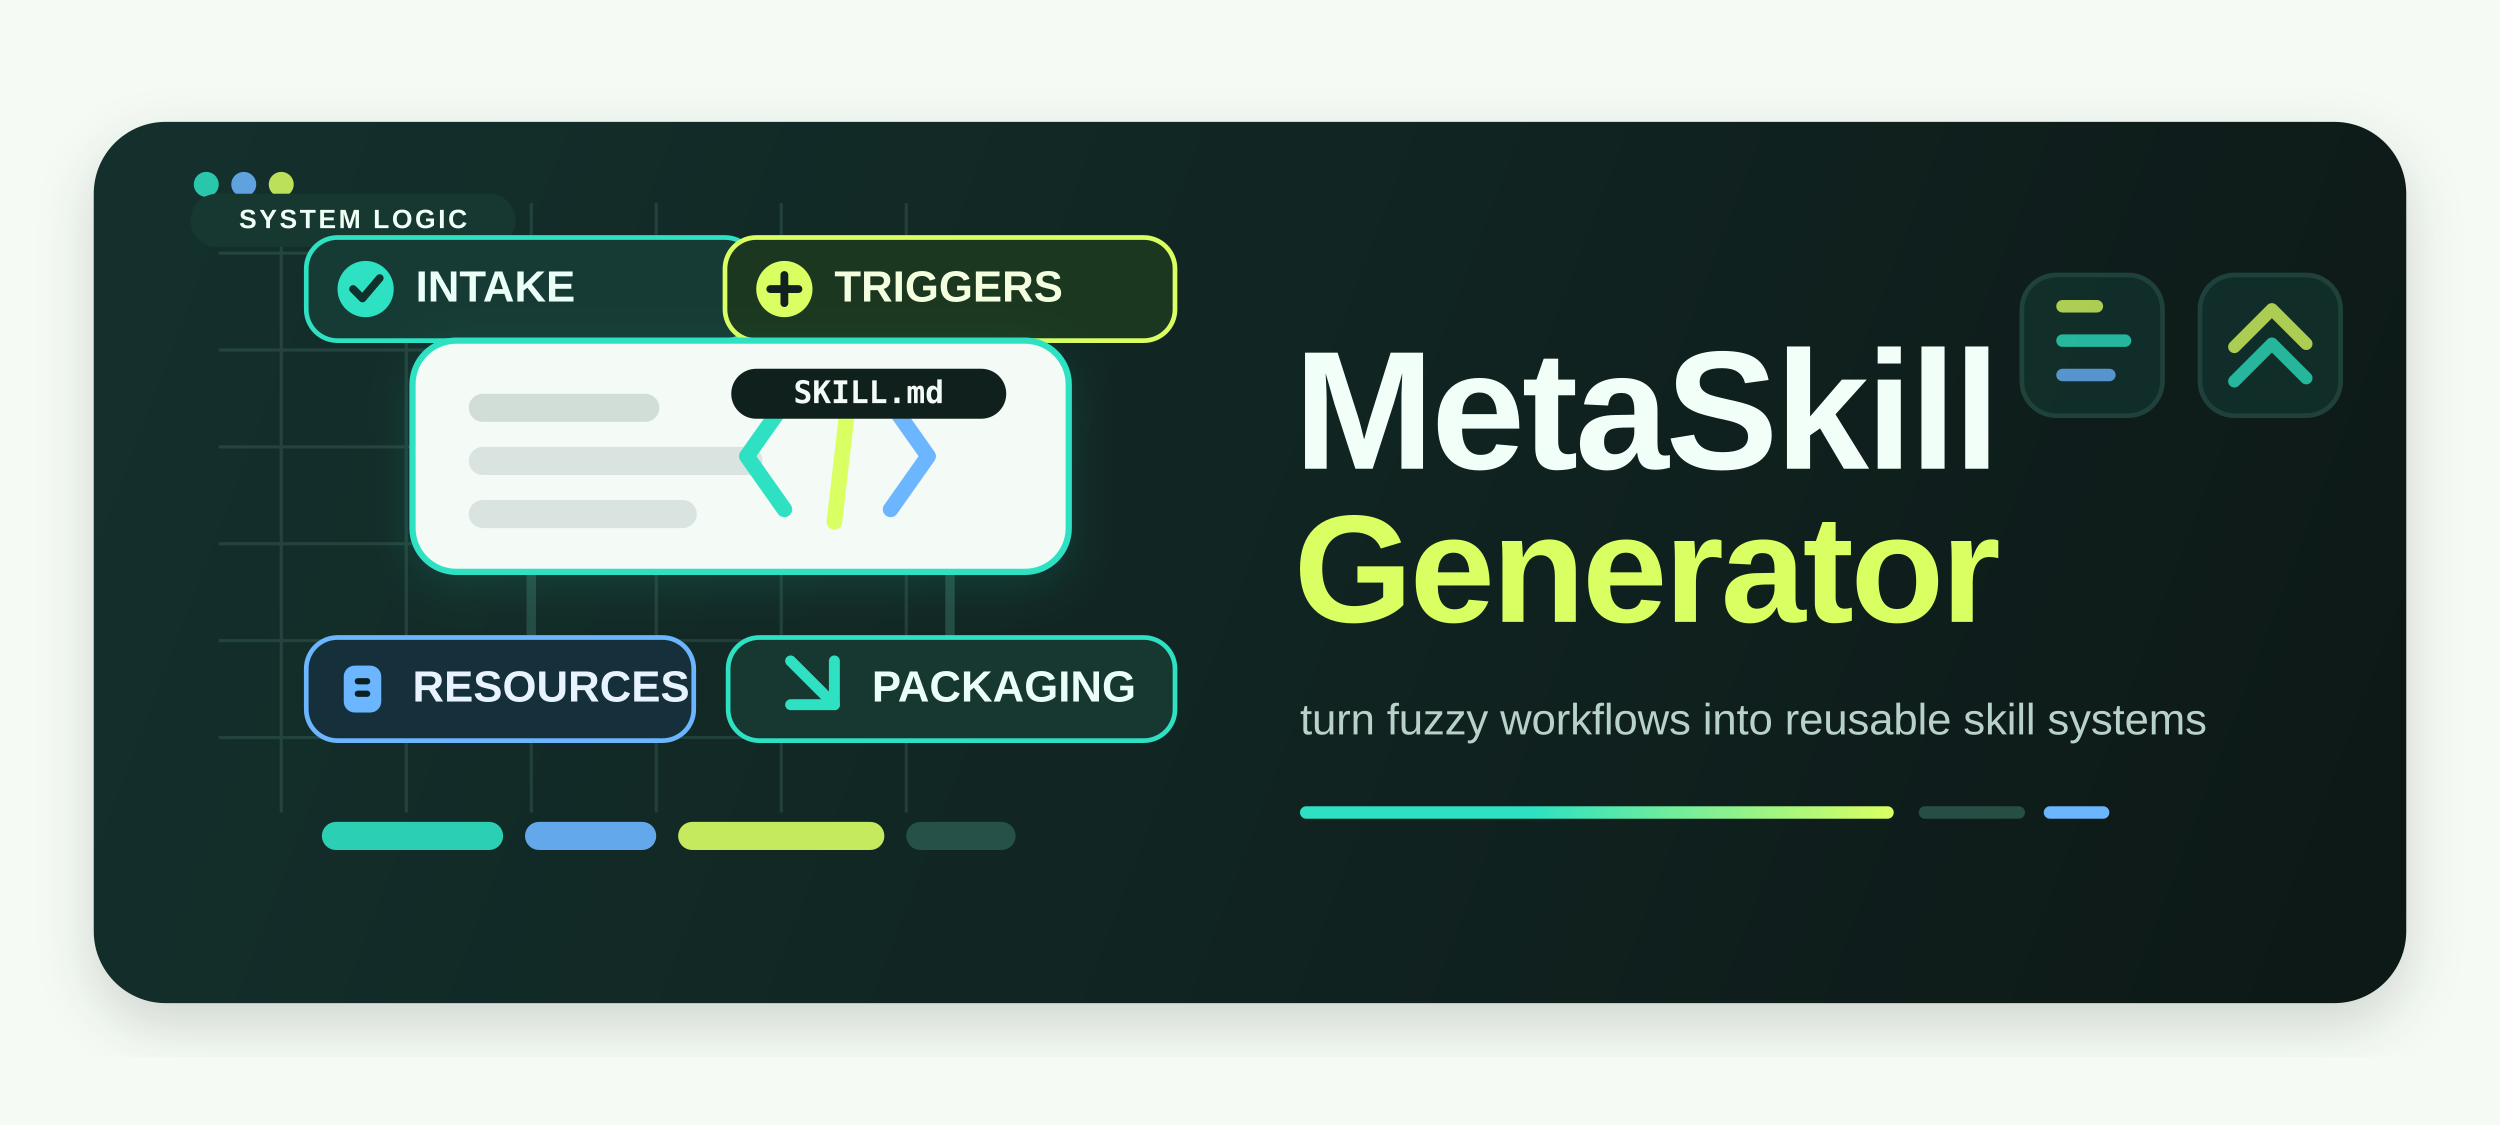
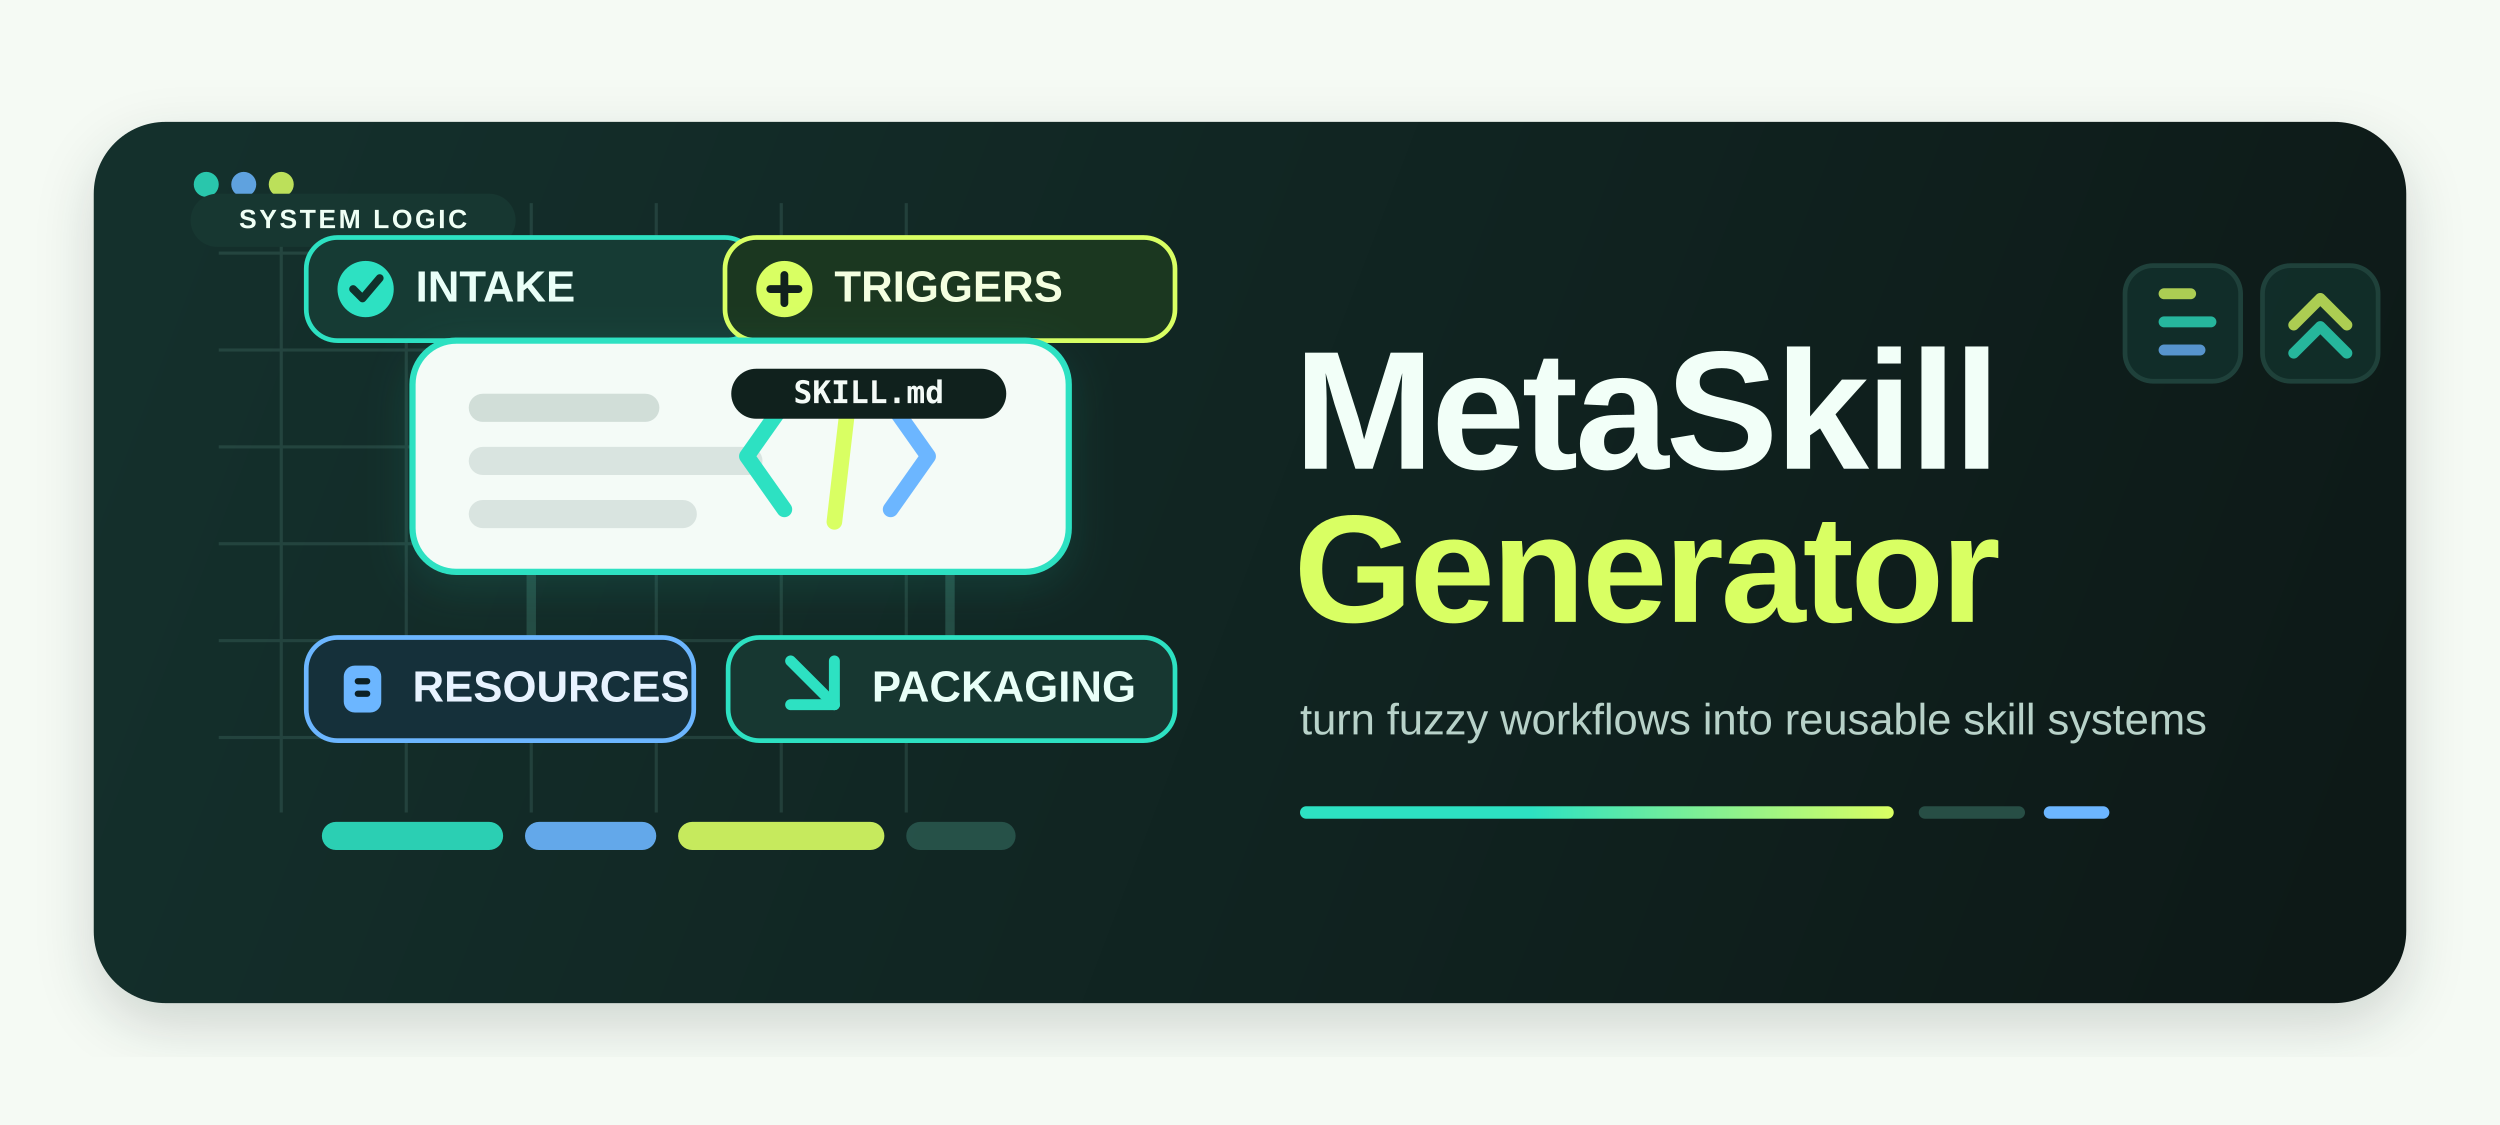
<svg xmlns="http://www.w3.org/2000/svg" width="1600" height="720" viewBox="0 0 1600 720" fill="none" role="img" aria-labelledby="title desc">
  <defs>
    <linearGradient id="panelGlow" x1="120" y1="100" x2="1480" y2="620" gradientUnits="userSpaceOnUse">
      <stop offset="0" stop-color="#14302C" />
      <stop offset="1" stop-color="#0D1917" />
    </linearGradient>
    <linearGradient id="barGlow" x1="980" y1="0" x2="1210" y2="0" gradientUnits="userSpaceOnUse">
      <stop stop-color="#2DE1C2" />
      <stop offset="1" stop-color="#D9FF63" />
    </linearGradient>
    <filter id="panelShadow" x="24" y="44" width="1552" height="632" filterUnits="userSpaceOnUse" color-interpolation-filters="sRGB">
      <feFlood flood-opacity="0" result="BackgroundImageFix" />
      <feColorMatrix in="SourceAlpha" type="matrix" values="0 0 0 0 0 0 0 0 0 0 0 0 0 0 0 0 0 0 127 0" result="hardAlpha" />
      <feOffset dy="14" />
      <feGaussianBlur stdDeviation="18" />
      <feColorMatrix type="matrix" values="0 0 0 0 0.04 0 0 0 0 0.11 0 0 0 0 0.1 0 0 0 0.16 0" />
      <feBlend mode="normal" in2="BackgroundImageFix" result="effect1_dropShadow_0_1" />
      <feBlend mode="normal" in="SourceGraphic" in2="effect1_dropShadow_0_1" result="shape" />
    </filter>
    <filter id="softGlow" x="144" y="106" width="624" height="426" filterUnits="userSpaceOnUse" color-interpolation-filters="sRGB">
      <feFlood flood-opacity="0" result="BackgroundImageFix" />
      <feColorMatrix in="SourceAlpha" type="matrix" values="0 0 0 0 0 0 0 0 0 0 0 0 0 0 0 0 0 0 127 0" result="hardAlpha" />
      <feOffset dy="8" />
      <feGaussianBlur stdDeviation="14" />
      <feColorMatrix type="matrix" values="0 0 0 0 0.16 0 0 0 0 0.88 0 0 0 0 0.76 0 0 0 0.12 0" />
      <feBlend mode="normal" in2="BackgroundImageFix" result="effect1_dropShadow_0_1" />
      <feBlend mode="normal" in="SourceGraphic" in2="effect1_dropShadow_0_1" result="shape" />
    </filter>
  </defs>
  <rect width="1600" height="720" fill="#F5FAF4" />
  <g filter="url(#panelShadow)">
    <rect x="60" y="78" width="1480" height="564" rx="46" fill="url(#panelGlow)" />
  </g>
  <g opacity="0.16" stroke="#7AB8AA">
    <path d="M140 162H660" stroke-width="2" />
    <path d="M140 224H660" stroke-width="2" />
    <path d="M140 286H660" stroke-width="2" />
    <path d="M140 348H660" stroke-width="2" />
    <path d="M140 410H660" stroke-width="2" />
    <path d="M140 472H660" stroke-width="2" />
    <path d="M180 130V520" stroke-width="2" />
    <path d="M260 130V520" stroke-width="2" />
    <path d="M340 130V520" stroke-width="2" />
    <path d="M420 130V520" stroke-width="2" />
    <path d="M500 130V520" stroke-width="2" />
    <path d="M580 130V520" stroke-width="2" />
  </g>
  <g opacity="0.85">
    <circle cx="132" cy="118" r="8" fill="#2DE1C2" />
    <circle cx="156" cy="118" r="8" fill="#6CB6FF" />
    <circle cx="180" cy="118" r="8" fill="#D9FF63" />
  </g>
  <g>
    <rect x="122" y="124" width="208" height="34" rx="17" fill="#173731" />
    <text x="226" y="146" text-anchor="middle" fill="#EFFFF5" font-size="17" font-weight="700" font-family="Avenir Next, Trebuchet MS, Arial, sans-serif" letter-spacing="1.6">SYSTEM LOGIC</text>
  </g>
  <g stroke-linecap="round" stroke-linejoin="round">
    <path d="M298 250H382" stroke="#244C44" stroke-width="6" />
    <path d="M566 250H650" stroke="#244C44" stroke-width="6" />
    <path d="M340 218V176" stroke="#244C44" stroke-width="6" />
    <path d="M608 218V176" stroke="#244C44" stroke-width="6" />
    <path d="M340 366V408" stroke="#244C44" stroke-width="6" />
    <path d="M608 366V408" stroke="#244C44" stroke-width="6" />
  </g>
  <g>
    <rect x="196" y="152" width="288" height="66" rx="20" fill="#163B34" stroke="#2DE1C2" stroke-width="3" />
    <circle cx="234" cy="185" r="18" fill="#2DE1C2" />
    <path d="M226 185L232 191L243 178" stroke="#10312B" stroke-width="5" stroke-linecap="round" stroke-linejoin="round" />
    <text x="266" y="193" fill="#E9FFF8" font-size="28" font-weight="700" font-family="Avenir Next, Trebuchet MS, Arial, sans-serif">INTAKE</text>
  </g>
  <g>
    <rect x="464" y="152" width="288" height="66" rx="20" fill="#1B3720" stroke="#D9FF63" stroke-width="3" />
    <circle cx="502" cy="185" r="18" fill="#D9FF63" />
    <path d="M493 185H511" stroke="#11211D" stroke-width="5" stroke-linecap="round" />
    <path d="M502 176V194" stroke="#11211D" stroke-width="5" stroke-linecap="round" />
    <text x="534" y="193" fill="#F4FFE0" font-size="28" font-weight="700" font-family="Avenir Next, Trebuchet MS, Arial, sans-serif">TRIGGERS</text>
  </g>
  <g filter="url(#softGlow)">
    <rect x="264" y="218" width="420" height="148" rx="28" fill="#F4FBF7" stroke="#2DE1C2" stroke-width="4" />
    <rect x="300" y="252" width="122" height="18" rx="9" fill="#183F38" fill-opacity="0.16" />
    <rect x="300" y="286" width="188" height="18" rx="9" fill="#183F38" fill-opacity="0.12" />
    <rect x="300" y="320" width="146" height="18" rx="9" fill="#183F38" fill-opacity="0.12" />
    <path d="M502 258L478 292L502 326" stroke="#2DE1C2" stroke-width="10" stroke-linecap="round" stroke-linejoin="round" />
    <path d="M570 258L594 292L570 326" stroke="#6CB6FF" stroke-width="10" stroke-linecap="round" stroke-linejoin="round" />
    <path d="M534 334L544 248" stroke="#D9FF63" stroke-width="10" stroke-linecap="round" />
    <rect x="468" y="236" width="176" height="32" rx="16" fill="#10211D" />
    <text x="556" y="258" text-anchor="middle" fill="#F4FBF7" font-size="20" font-weight="700" font-family="Menlo, Consolas, monospace">SKILL.md</text>
  </g>
  <g>
    <rect x="196" y="408" width="248" height="66" rx="20" fill="#15303A" stroke="#6CB6FF" stroke-width="3" />
    <rect x="220" y="426" width="24" height="30" rx="7" fill="#6CB6FF" />
    <rect x="227" y="434" width="10" height="4" rx="2" fill="#0C2024" />
    <rect x="227" y="442" width="10" height="4" rx="2" fill="#0C2024" />
    <text x="264" y="449" fill="#E8F3FF" font-size="28" font-weight="700" font-family="Avenir Next, Trebuchet MS, Arial, sans-serif">RESOURCES</text>
  </g>
  <g>
    <rect x="466" y="408" width="286" height="66" rx="20" fill="#173731" stroke="#2DE1C2" stroke-width="3" />
    <path d="M506 451H534V423" stroke="#2DE1C2" stroke-width="7" stroke-linecap="round" stroke-linejoin="round" />
    <path d="M506 423L534 451" stroke="#2DE1C2" stroke-width="7" stroke-linecap="round" />
    <text x="558" y="449" fill="#E9FFF8" font-size="28" font-weight="700" font-family="Avenir Next, Trebuchet MS, Arial, sans-serif">PACKAGING</text>
  </g>
  <g opacity="0.9">
    <rect x="206" y="526" width="116" height="18" rx="9" fill="#2DE1C2" />
    <rect x="336" y="526" width="84" height="18" rx="9" fill="#6CB6FF" />
    <rect x="434" y="526" width="132" height="18" rx="9" fill="#D9FF63" />
    <rect x="580" y="526" width="70" height="18" rx="9" fill="#28554C" />
  </g>
  <g>
    <text x="828" y="300" fill="#F2FFF8" font-size="108" font-weight="800" font-family="Avenir Next, Trebuchet MS, Arial, sans-serif" letter-spacing="-2">MetaSkill</text>
    <text x="828" y="398" fill="#D9FF63" font-size="98" font-weight="800" font-family="Avenir Next, Trebuchet MS, Arial, sans-serif" letter-spacing="-2">Generator</text>
    <text x="832" y="470" fill="#B8D2C9" font-size="28" font-weight="500" font-family="Avenir Next, Trebuchet MS, Arial, sans-serif" letter-spacing="-0.1">turn fuzzy workflows into reusable skill systems</text>
    <rect x="832" y="516" width="380" height="8" rx="4" fill="url(#barGlow)" />
    <rect x="1228" y="516" width="68" height="8" rx="4" fill="#274E45" />
    <rect x="1308" y="516" width="42" height="8" rx="4" fill="#6CB6FF" />
  </g>
  <g opacity="0.78">
-     <rect x="1294" y="176" width="90" height="90" rx="22" fill="#12322D" stroke="#244C44" stroke-width="3" />
-     <path d="M1320 218H1360" stroke="#2DE1C2" stroke-width="8" stroke-linecap="round" />
-     <path d="M1320 240H1350" stroke="#6CB6FF" stroke-width="8" stroke-linecap="round" />
-     <path d="M1320 196H1342" stroke="#D9FF63" stroke-width="8" stroke-linecap="round" />
-     <rect x="1408" y="176" width="90" height="90" rx="22" fill="#12322D" stroke="#244C44" stroke-width="3" />
-     <path d="M1430 222L1454 198L1476 220" stroke="#D9FF63" stroke-width="8" stroke-linecap="round" stroke-linejoin="round" />
-     <path d="M1430 244L1454 220L1476 242" stroke="#2DE1C2" stroke-width="8" stroke-linecap="round" stroke-linejoin="round" />
+     <rect x="1360" y="170" width="74" height="74" rx="18" fill="#12322D" stroke="#244C44" stroke-width="3" />
+     <path d="M1385 206H1415" stroke="#2DE1C2" stroke-width="7" stroke-linecap="round" />
+     <path d="M1385 224H1408" stroke="#6CB6FF" stroke-width="7" stroke-linecap="round" />
+     <path d="M1385 188H1402" stroke="#D9FF63" stroke-width="7" stroke-linecap="round" />
+     <rect x="1448" y="170" width="74" height="74" rx="18" fill="#12322D" stroke="#244C44" stroke-width="3" />
+     <path d="M1468 208L1485 191L1502 208" stroke="#D9FF63" stroke-width="7" stroke-linecap="round" stroke-linejoin="round" />
+     <path d="M1468 226L1485 209L1502 226" stroke="#2DE1C2" stroke-width="7" stroke-linecap="round" stroke-linejoin="round" />
  </g>
</svg>
